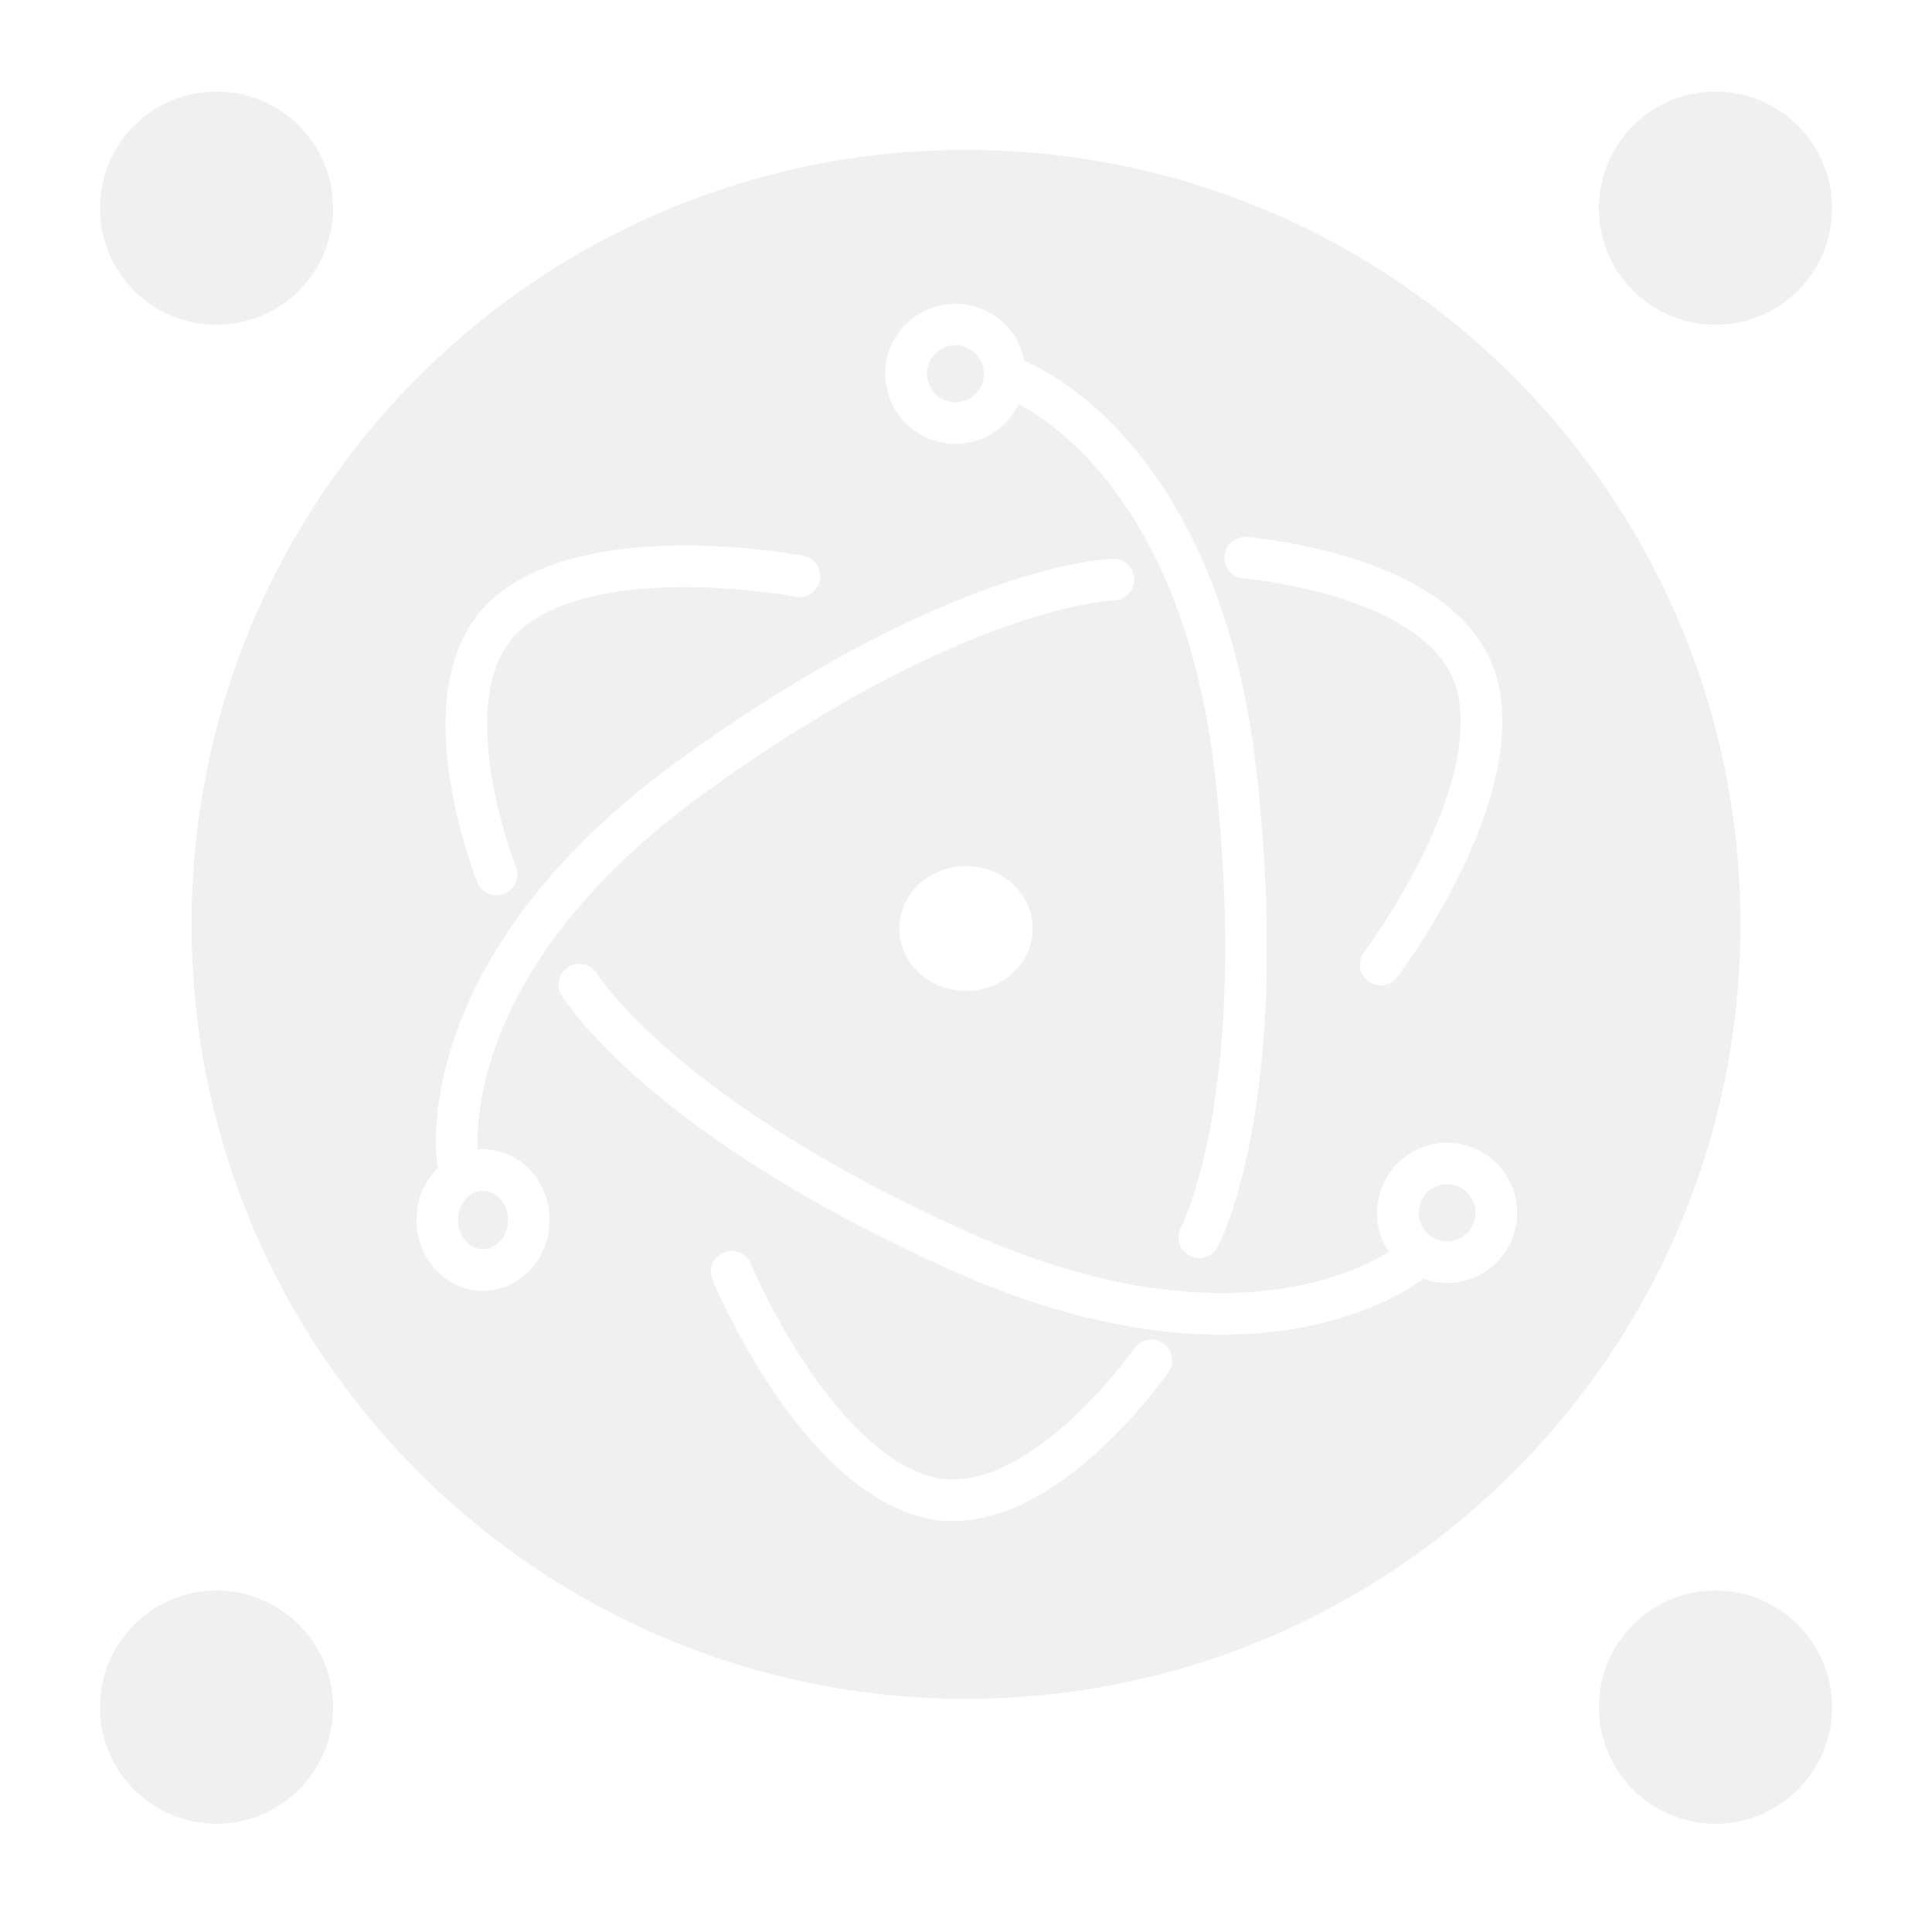
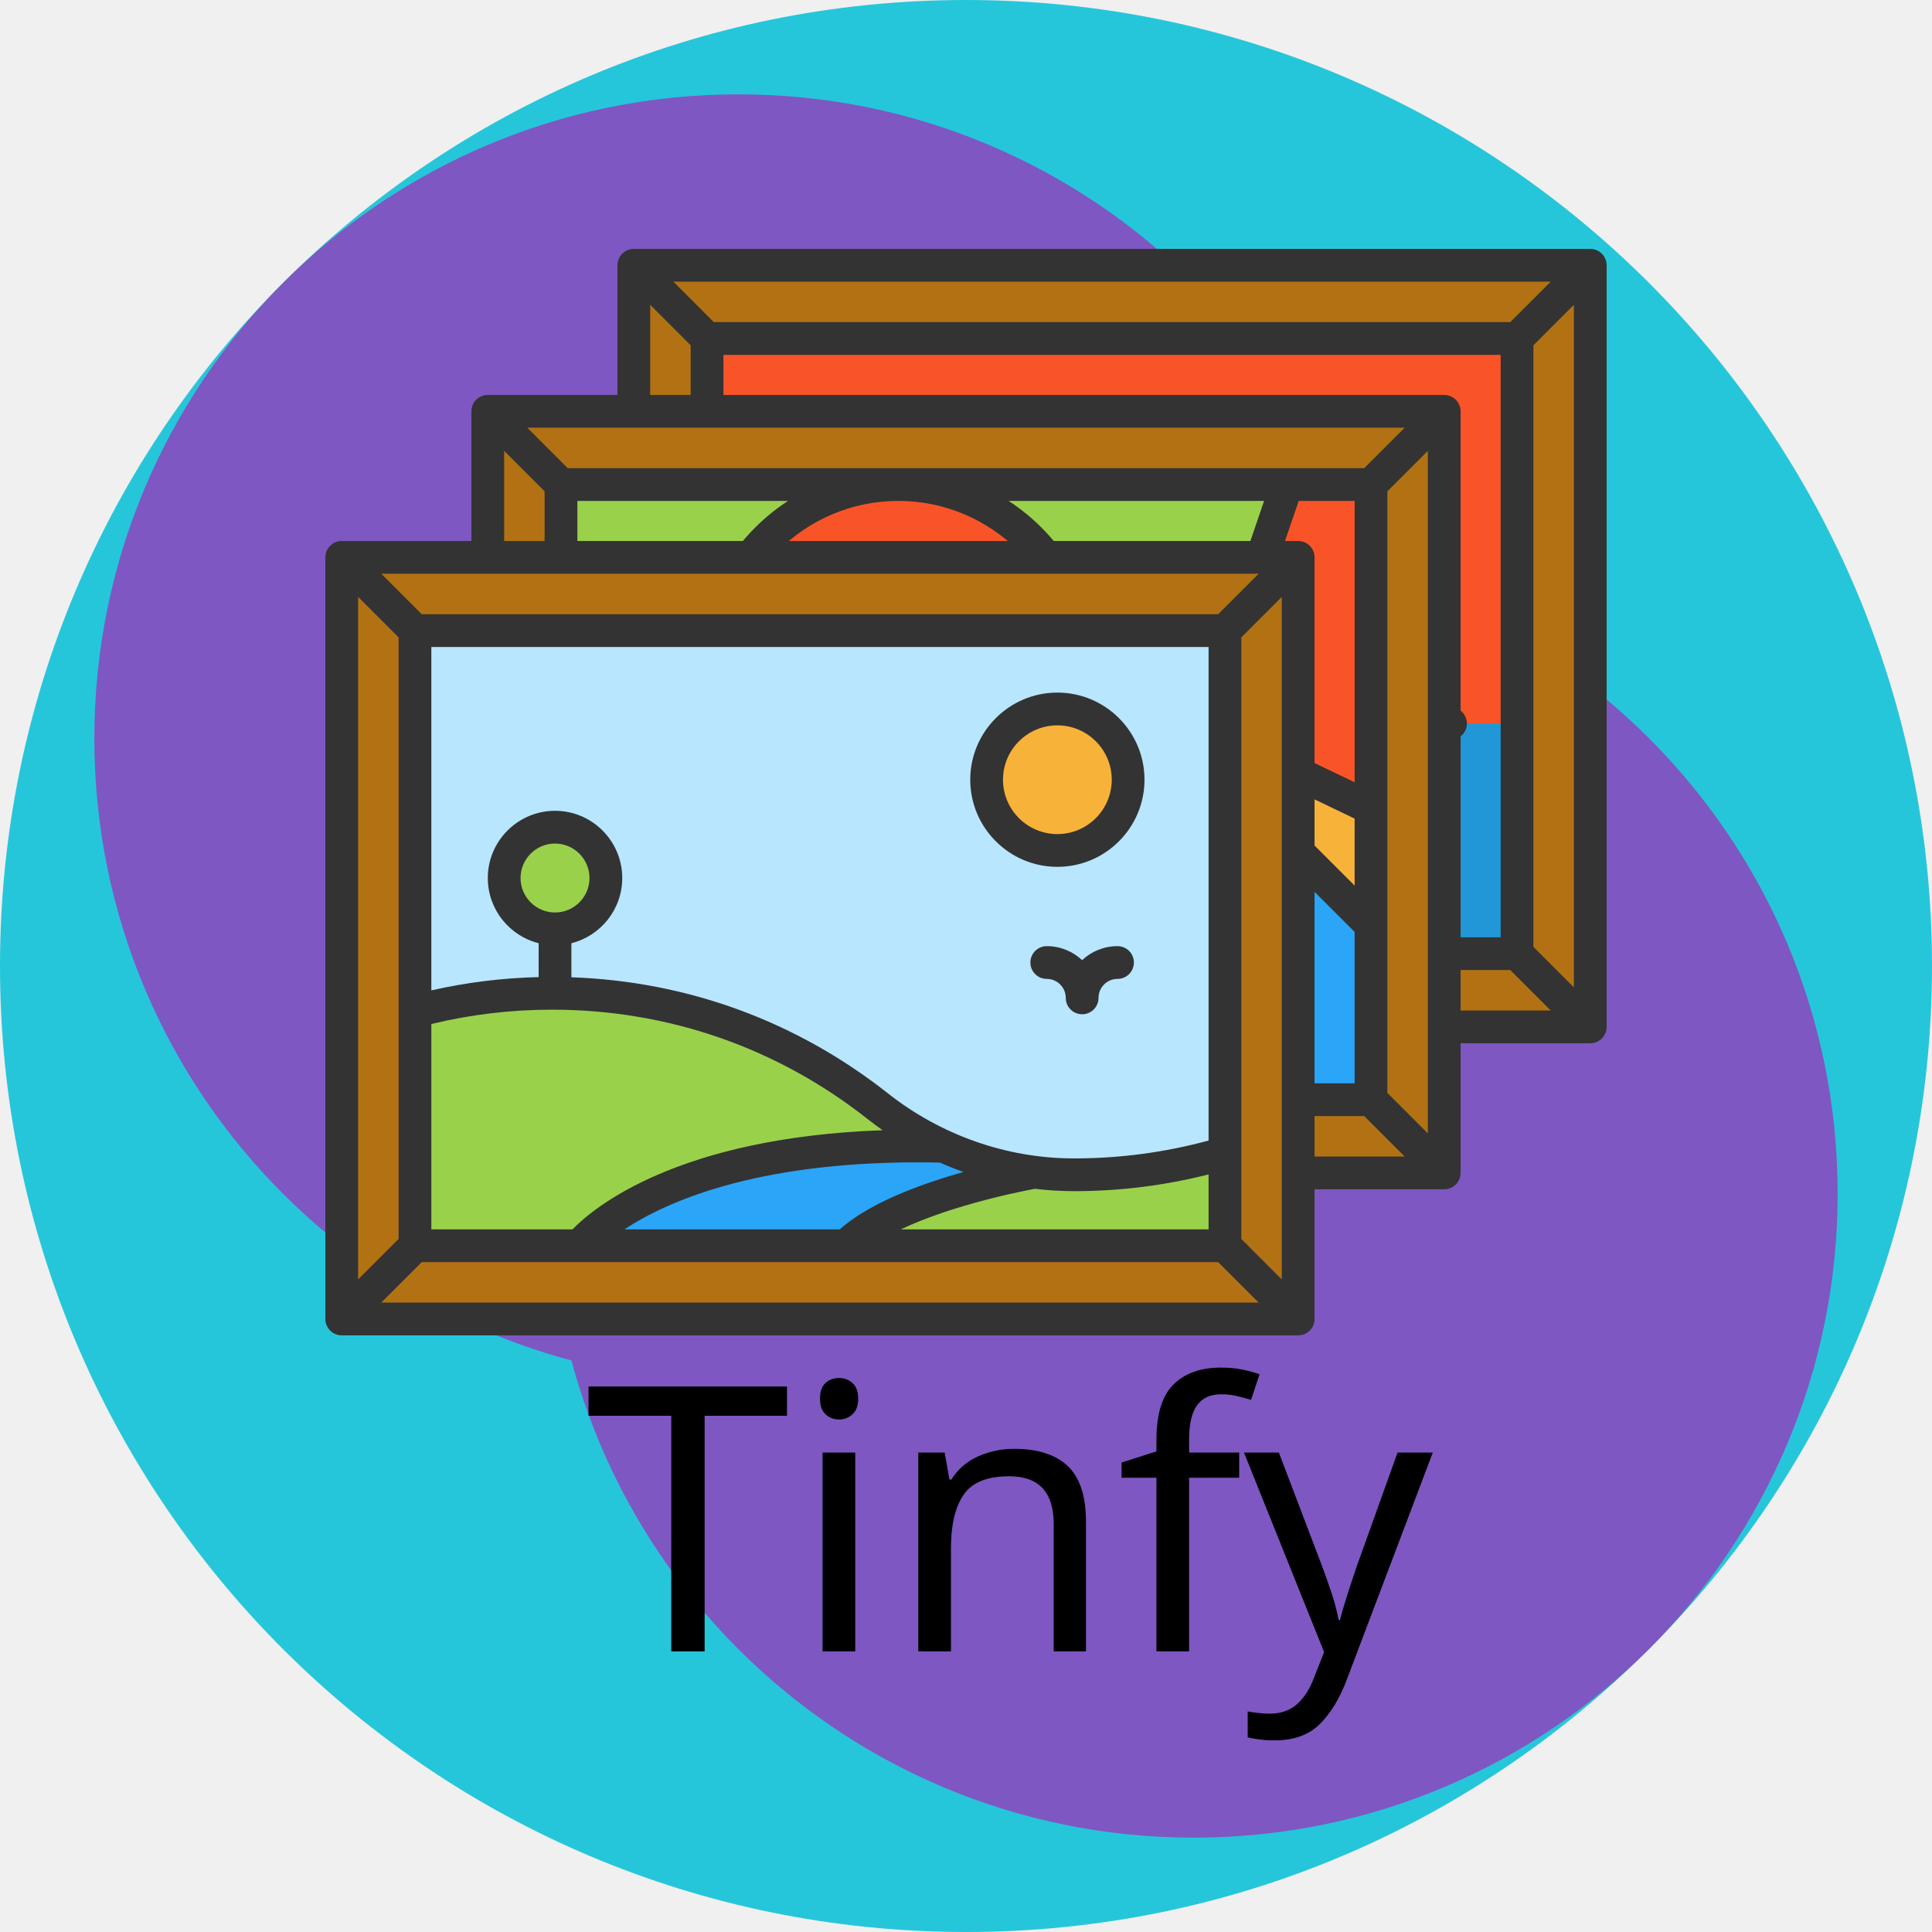
- <svg xmlns="http://www.w3.org/2000/svg" width="232" height="232" viewBox="0 0 232 232" fill="none">
-   <g filter="url(#filter0_b)">
-     <path d="M231.5 1V0.5H231H1H0.5V1V231V231.5H1H231H231.5V231V1ZM40.5 25C40.5 33.008 34.008 39.5 26 39.5C17.992 39.5 11.5 33.008 11.5 25C11.5 16.992 17.992 10.5 26 10.5C34.008 10.5 40.5 16.992 40.5 25ZM220.5 25C220.5 33.008 214.008 39.5 206 39.5C197.992 39.5 191.5 33.008 191.5 25C191.5 16.992 197.992 10.5 206 10.5C214.008 10.5 220.5 16.992 220.5 25ZM40.5 205C40.5 213.008 34.008 219.5 26 219.5C17.992 219.5 11.5 213.008 11.5 205C11.5 196.992 17.992 190.5 26 190.5C34.008 190.5 40.5 196.992 40.5 205ZM220.5 205C220.5 213.008 214.008 219.5 206 219.5C197.992 219.5 191.5 213.008 191.5 205C191.5 196.992 197.992 190.5 206 190.5C214.008 190.5 220.5 196.992 220.5 205ZM209.5 111C209.5 162.639 167.639 204.5 116 204.5C64.361 204.5 22.5 162.639 22.5 111C22.5 59.361 64.361 17.5 116 17.5C167.639 17.5 209.5 59.361 209.5 111Z" fill="white" stroke="white" />
-     <path d="M63.5 146.5C63.5 149.959 60.897 152.5 58 152.5C55.103 152.5 52.5 149.959 52.5 146.5C52.5 143.041 55.103 140.5 58 140.5C60.897 140.5 63.5 143.041 63.5 146.5Z" stroke="white" stroke-width="5" />
-     <path d="M54.986 139.466C54.986 139.466 51.197 116.315 83.187 93.165C115.178 70.014 133.698 69.593 133.698 69.593" stroke="white" stroke-width="5" stroke-linecap="round" />
-     <path d="M178.902 142.686C177.27 139.853 173.652 138.88 170.819 140.512C167.987 142.144 167.014 145.762 168.646 148.595C170.277 151.427 173.896 152.4 176.728 150.768C179.561 149.137 180.534 145.518 178.902 142.686Z" stroke="white" stroke-width="5" />
-     <path d="M169.409 151.555C169.409 151.555 151.24 166.394 115.211 150.232C79.182 134.07 69.572 118.232 69.572 118.232" stroke="white" stroke-width="5" stroke-linecap="round" />
-     <path d="M109.577 41.971C107.966 44.814 108.964 48.426 111.808 50.038C114.651 51.65 118.263 50.651 119.875 47.807C121.487 44.964 120.488 41.352 117.645 39.74C114.801 38.129 111.189 39.127 109.577 41.971Z" stroke="white" stroke-width="5" />
-     <path d="M122.038 45.647C122.038 45.647 144.047 53.767 148.412 93.013C152.778 132.259 144.012 148.579 144.012 148.579" stroke="white" stroke-width="5" stroke-linecap="round" />
-     <path d="M59.633 105C59.633 105 50.437 82.104 61.305 73.362C72.174 64.619 96 69.199 96 69.199" stroke="white" stroke-width="5" stroke-linecap="round" />
-     <path d="M149.532 66.978C149.532 66.978 174.391 68.913 177.477 82.638C180.564 96.363 165.799 115.833 165.799 115.833" stroke="white" stroke-width="5" stroke-linecap="round" />
-     <path d="M138.248 163.363C138.248 163.363 124.023 183.841 110.618 179.573C97.213 175.305 87.866 152.728 87.866 152.728" stroke="white" stroke-width="5" stroke-linecap="round" />
-     <path d="M116 119C120.418 119 124 115.642 124 111.5C124 107.358 120.418 104 116 104C111.582 104 108 107.358 108 111.5C108 115.642 111.582 119 116 119Z" fill="white" />
+ <svg xmlns="http://www.w3.org/2000/svg" width="1024" height="1024" viewBox="0 0 270.933 270.933" version="1.1" id="svg1" xml:space="preserve">
+   <defs id="defs1" />
+   <g id="layer1">
+     <g id="g1" transform="matrix(0.2709334,0,0,0.2709333,-89.18538,120.8614)">
+       <ellipse style="fill:#26c6da;fill-opacity:1;stroke:none;stroke-width:0.977;stroke-opacity:1" id="path43" cx="829.178" cy="53.907" rx="500" ry="500" transform="translate(-2.153051e-6)" />
+       <ellipse style="fill:#7e57c2;fill-opacity:1;stroke:none;stroke-width:0.265;stroke-opacity:1" id="path51" cx="167.39" cy="167.393" rx="90.314" ry="90.312" transform="matrix(3.690945,0,0,3.690945,329.1783,-446.0926)" />
+       <ellipse style="fill:#7e57c2;fill-opacity:1;stroke:none;stroke-width:0.265;stroke-opacity:1" id="path50" cx="103.544" cy="103.541" rx="90.315" ry="90.312" transform="matrix(3.690945,0,0,3.690945,329.1783,-446.0926)" />
+       <g id="g22" clip-path="none" transform="translate(93.45561,-76.38503)" style="display:inline">
+         <g id="g21">
+           <g id="g20" transform="translate(74.95332,-354.9676)">
+             <g id="g12" transform="translate(480.3594,63.66902)">
+               <rect x="8.477" y="58.896" style="fill:#b27214" width="494.383" height="393.533" id="rect1-6" />
+               <rect x="46.373" y="96.804" style="fill:#f95428" width="419.246" height="318.396" id="rect2-1" />
+               <rect x="46.373" y="296.063" style="fill:#2197d8" width="419.246" height="119.137" id="rect3" />
+               <g id="g3">
+                 <polyline style="fill:#f7b239" points="422.517,415.201 333.605,296.068 178.395,296.068 89.483,415.201  " id="polyline3" />
+                 <path style="fill:#f7b239" d="m 345.849,296.068 c 0,-49.621 -40.227,-89.848 -89.848,-89.848 -49.621,0 -89.848,40.227 -89.848,89.848" id="path3-3" />
+               </g>
+               <g id="g5">
+                 <path style="fill:#333333" d="M 503.523,50.424 H 8.477 C 3.795,50.424 0,54.219 0,58.901 V 453.1 c 0,4.681 3.795,8.477 8.477,8.477 h 495.047 c 4.681,0 8.477,-3.795 8.477,-8.477 V 58.901 C 512,54.219 508.205,50.424 503.523,50.424 Z M 462.114,88.323 H 49.887 L 28.942,67.377 H 483.06 Z m -4.966,16.953 V 406.724 H 54.852 V 105.276 Z M 37.899,100.311 V 411.69 L 16.954,432.635 V 79.364 Z m 11.988,323.366 h 412.227 l 20.945,20.945 H 28.941 Z M 474.101,411.69 V 100.311 l 20.945,-20.945 v 353.27 z" id="path4-0" />
+                 <path style="fill:#333333" d="m 80.811,304.545 h 350.377 c 4.681,0 8.477,-3.795 8.477,-8.477 0,-4.682 -3.795,-8.477 -8.477,-8.477 h -77.233 c -4.313,-50.262 -46.595,-89.848 -97.956,-89.848 -51.361,0 -93.643,39.586 -97.956,89.848 H 80.811 c -4.681,0 -8.477,3.795 -8.477,8.477 0,4.682 3.796,8.477 8.477,8.477 z m 175.188,-89.849 c 42.006,0 76.676,31.996 80.93,72.895 H 175.071 c 4.253,-40.899 38.922,-72.895 80.928,-72.895 z" id="path5-9" />
+               </g>
+               <g id="g11-9">
+                 <path style="fill:#ffffff" d="m 363.792,339.499 c 0.52,0.203 1.051,0.373 1.594,0.475 0.543,0.113 1.096,0.17 1.65,0.17 0.554,0 1.108,-0.056 1.661,-0.17 0.543,-0.102 1.074,-0.271 1.582,-0.475 0.509,-0.215 1.006,-0.475 1.469,-0.78 0.463,-0.316 0.893,-0.667 1.277,-1.062 0.396,-0.384 0.746,-0.825 1.062,-1.288 0.305,-0.452 0.565,-0.949 0.78,-1.458 0.203,-0.509 0.373,-1.051 0.475,-1.582 0.113,-0.554 0.17,-1.108 0.17,-1.661 0,-0.553 -0.056,-1.108 -0.17,-1.65 -0.102,-0.543 -0.271,-1.085 -0.475,-1.594 -0.215,-0.509 -0.475,-1.006 -0.78,-1.458 -0.316,-0.463 -0.667,-0.904 -1.062,-1.288 -0.384,-0.396 -0.814,-0.746 -1.277,-1.051 -0.463,-0.305 -0.961,-0.576 -1.469,-0.78 -0.509,-0.215 -1.04,-0.384 -1.582,-0.486 -1.096,-0.226 -2.227,-0.226 -3.312,0 -0.543,0.102 -1.074,0.271 -1.594,0.486 -0.509,0.203 -1.006,0.475 -1.458,0.78 -0.463,0.305 -0.904,0.656 -1.288,1.051 -0.396,0.384 -0.746,0.825 -1.051,1.288 -0.305,0.452 -0.576,0.949 -0.78,1.458 -0.215,0.509 -0.384,1.051 -0.486,1.594 -0.113,0.543 -0.17,1.096 -0.17,1.65 0,2.238 0.904,4.419 2.487,5.99 0.384,0.396 0.825,0.746 1.288,1.062 0.455,0.306 0.952,0.566 1.459,0.779 z" id="path6-2" />
+                 <path style="fill:#ffffff" d="m 335.813,340.145 c 4.681,0 8.477,-3.795 8.477,-8.477 0,-4.682 -3.795,-8.477 -8.477,-8.477 h -85.327 c -4.681,0 -8.477,3.795 -8.477,8.477 0,4.682 3.795,8.477 8.477,8.477 z" id="path7-8" />
+                 <path style="fill:#ffffff" d="m 222.231,340.145 c 4.681,0 8.477,-3.795 8.477,-8.477 0,-4.682 -3.795,-8.477 -8.477,-8.477 h -77.269 c -4.681,0 -8.477,3.795 -8.477,8.477 0,4.682 3.795,8.477 8.477,8.477 z" id="path8" />
+                 <path style="fill:#ffffff" d="M 390.061,357.097 H 318.86 c -4.681,0 -8.477,3.795 -8.477,8.477 0,4.682 3.795,8.477 8.477,8.477 h 71.201 c 4.681,0 8.477,-3.795 8.477,-8.477 0,-4.682 -3.795,-8.477 -8.477,-8.477 z" id="path9" />
+                 <path style="fill:#ffffff" d="m 290.041,357.097 h -89.848 c -4.681,0 -8.477,3.795 -8.477,8.477 0,4.682 3.795,8.477 8.477,8.477 h 89.848 c 4.681,0 8.477,-3.795 8.477,-8.477 0,-4.682 -3.796,-8.477 -8.477,-8.477 z" id="path10" />
+                 <path style="fill:#ffffff" d="M 166.287,357.097 H 121.94 c -4.681,0 -8.477,3.795 -8.477,8.477 0,4.682 3.795,8.477 8.477,8.477 h 44.348 c 4.681,0 8.477,-3.795 8.477,-8.477 0,-4.682 -3.796,-8.477 -8.478,-8.477 z" id="path11" />
+               </g>
+               <g id="g13">
+                 <path style="fill:#333333" d="m 110.344,186.216 h 37.295 c 4.681,0 8.477,-3.795 8.477,-8.477 0,-4.681 -3.795,-8.477 -8.477,-8.477 h -37.295 c -4.681,0 -8.477,3.795 -8.477,8.477 0,4.682 3.796,8.477 8.477,8.477 z" id="path12" />
+                 <path style="fill:#333333" d="m 344.289,172.653 h 37.295 c 4.681,0 8.477,-3.795 8.477,-8.477 0,-1.91 -0.64,-3.668 -1.707,-5.085 h 18.659 c 4.681,0 8.477,-3.795 8.477,-8.477 0,-4.681 -3.795,-8.477 -8.477,-8.477 h -37.296 c -4.681,0 -8.477,3.795 -8.477,8.477 0,1.91 0.64,3.668 1.707,5.085 h -18.658 c -4.681,0 -8.477,3.795 -8.477,8.477 0,4.682 3.796,8.477 8.477,8.477 z" id="path13" />
+               </g>
+             </g>
+             <g id="g11" transform="translate(404.7688,139.2606)">
+               <rect x="8.477" y="58.896" style="fill:#b27214" width="495.049" height="394.199" id="rect1" />
+               <rect x="46.373" y="96.804" style="fill:#f7b239" width="419.245" height="318.395" id="rect2" />
+               <polygon style="fill:#f95428" points="465.626,264.374 379.073,222.816 422.146,96.796 465.626,96.796 " id="polygon2" />
+               <polygon style="fill:#2ba5f7" points="465.626,415.203 321.014,415.203 287.186,381.375 340.838,327.735 404.673,263.9 465.626,324.853 " id="polygon3" />
+               <g id="g4">
+                 <path style="fill:#9ad14b" d="M 422.146,96.796 379.073,222.816 317.34,193.17 c 0,-53.222 -43.152,-96.374 -96.374,-96.374 z" id="path3" />
+                 <path style="fill:#9ad14b" d="m 340.838,327.735 -53.652,53.64 33.828,33.828 H 46.381 v -27.634 l 62.716,-35.229 h 153.948 l -36.348,-62.965 c 17.36,-1.017 33.489,-6.634 47.187,-15.654 z" id="path4" />
+               </g>
+               <path style="fill:#f95428" d="m 317.341,193.17 c 0,33.681 -17.281,63.315 -43.457,80.551 -13.698,9.019 -29.827,14.636 -47.187,15.654 h -0.011 l -40.62,-70.368 -27.476,47.605 c -20.807,-17.665 -33.997,-44.011 -33.997,-73.442 0,-53.222 43.152,-96.374 96.374,-96.374 53.222,0 96.374,43.152 96.374,96.374 z" id="path5" />
+               <polygon style="fill:#2ba5f7" points="109.097,352.34 136.697,304.52 158.589,266.612 186.065,219.007 226.685,289.375 226.697,289.375 263.045,352.34 " id="polygon5" />
+               <g id="g6">
+                 <path style="fill:#9ad14b" d="m 46.381,96.796 h 174.586 c -53.222,0 -96.374,43.152 -96.374,96.374 L 46.382,131.008 Z" id="path6" />
+                 <polygon style="fill:#9ad14b" points="136.697,304.52 46.381,304.52 46.381,221.426 158.589,266.612 " id="polygon6" />
+               </g>
+               <path style="fill:#333333" d="M 503.523,50.424 H 8.477 C 3.794,50.424 0,54.22 0,58.901 v 394.198 c 0,4.681 3.794,8.477 8.477,8.477 h 495.047 c 4.683,0 8.477,-3.795 8.477,-8.477 V 58.901 C 512,54.22 508.205,50.424 503.523,50.424 Z m -282.427,54.852 c 48.407,0.071 87.767,39.471 87.767,87.894 0,44.752 -33.663,82.125 -77.537,87.275 L 193.408,214.77 c -1.514,-2.622 -4.312,-4.238 -7.341,-4.238 -3.029,0 -5.826,1.616 -7.341,4.238 l -22.094,38.268 c -15.079,-16.176 -23.565,-37.486 -23.565,-59.868 0,-48.423 39.36,-87.823 87.766,-87.894 0.002,0 0.263,0 0.263,0 z m 119.132,211.075 -52.519,-42.362 c 20.128,-16.658 33.881,-40.658 37.268,-67.749 l 132.172,63.468 v 34.68 l -46.48,-46.48 c -3.31,-3.31 -8.678,-3.31 -11.987,0 z m 116.92,-65.449 -67.618,-32.47 38.677,-113.156 h 28.94 V 250.902 Z M 374.14,211.043 325.681,187.774 C 323.921,153.247 305.378,123.08 278.07,105.278 H 410.291 Z M 102.914,346.086 54.852,373.085 V 313 h 67.163 z m 13.293,-148.752 c 0.686,17.382 5.649,34.111 14.274,48.822 L 54.853,215.702 v -67.13 z m 15.597,98.713 H 54.852 v -62.068 l 91.512,36.85 z m 54.266,-60.085 62.296,107.899 H 123.774 Z m -68.648,-59.317 -62.57,-49.728 v -21.642 h 109.011 c -24.328,15.862 -41.697,41.539 -46.441,71.37 z M 54.852,392.53 111.31,360.815 h 151.738 c 3.029,0 5.826,-1.616 7.341,-4.238 1.514,-2.622 1.514,-5.855 0,-8.477 l -29.971,-51.912 c 11.752,-2.205 22.791,-6.36 32.784,-12.121 l 54.97,44.34 -46.978,46.974 c -1.59,1.59 -2.483,3.746 -2.483,5.995 0,2.249 0.893,4.404 2.483,5.994 l 19.355,19.355 H 54.852 Z m 269.67,14.194 -25.348,-25.349 105.498,-105.488 52.475,52.476 v 78.361 z M 462.113,88.323 H 221.228 c -0.087,0 -0.174,-0.003 -0.261,-0.003 -0.087,0 -0.174,0.003 -0.261,0.003 H 49.887 L 28.942,67.378 H 483.059 Z M 37.899,100.311 V 411.689 L 16.954,432.635 V 79.366 Z m 11.988,323.366 h 412.225 l 20.945,20.945 H 28.942 Z M 474.101,411.689 V 100.311 l 20.945,-20.945 v 353.268 z" id="path7" />
+             </g>
+             <g id="g14" transform="translate(329.1783,214.8511)">
+               <rect x="8.477" y="58.896" style="fill:#b27214" width="495.049" height="394.199" id="rect1-3" />
+               <rect x="46.373" y="96.804" style="fill:#b8e6ff" width="419.245" height="318.395" id="rect2-3" />
+               <path style="fill:#9ad14b" d="m 46.381,293.839 c 22.593,-6.069 46.362,-9.302 70.876,-9.302 63.701,0 122.288,21.845 168.693,58.46 28.773,22.703 64.296,35.371 100.947,35.472 0.255,0.001 0.511,0.001 0.766,0.001 27.091,0 53.267,-3.956 77.963,-11.314 V 415.2 H 46.381 Z" id="path2" />
+               <path style="fill:#2ba5f7" d="m 269.566,415.2 c 25.742,-25.742 97.404,-38.03 97.404,-38.03 l -0.006,0.002 c -16.309,-2.08 -32.189,-6.646 -47.096,-13.461 l 0.006,-0.001 C 174.122,360.264 131.679,415.2 131.679,415.2 Z" id="path3-8" />
+               <circle style="fill:#9ad14b" cx="118.866" cy="224.87" r="26.317" id="circle3" />
+               <circle style="fill:#f7b239" cx="378.885" cy="173.987" r="36.619" id="circle4" />
+               <g id="g6-4">
+                 <path style="fill:#333333" d="M 503.523,50.424 H 8.477 C 3.795,50.424 0,54.22 0,58.901 v 394.198 c 0,4.681 3.795,8.477 8.477,8.477 h 495.047 c 4.683,0 8.477,-3.795 8.477,-8.477 V 58.901 C 512,54.22 508.205,50.424 503.523,50.424 Z M 457.148,360.75 c -22.546,6.13 -45.888,9.245 -69.485,9.245 l -0.743,-10e-4 C 352.575,369.899 318.581,357.949 291.2,336.344 243.862,298.994 187.401,278.332 127.346,276.25 v -17.633 c 15.101,-3.795 26.317,-17.482 26.317,-33.745 0,-19.186 -15.608,-34.794 -34.794,-34.794 -19.186,0 -34.794,15.608 -34.794,34.794 0,16.263 11.216,29.95 26.317,33.745 v 17.537 c -18.771,0.452 -37.382,2.753 -55.541,6.868 V 105.276 H 457.146 V 360.75 Z M 118.87,242.713 c -9.837,0 -17.841,-8.003 -17.841,-17.841 0,-9.837 8.003,-17.841 17.841,-17.841 9.838,0 17.841,8.003 17.841,17.841 0,9.837 -8.003,17.841 -17.841,17.841 z m -64.018,57.721 c 20.316,-4.92 41.275,-7.419 62.405,-7.419 59.965,0 116.482,19.585 163.442,56.638 2.529,1.996 5.114,3.909 7.741,5.755 -106.191,3.796 -149.514,39.992 -160.531,51.317 H 54.852 Z m 251.938,71.597 c 3.677,0 7.447,0.046 11.272,0.125 4.013,1.778 8.089,3.401 12.218,4.867 -1.57,0.443 -3.161,0.903 -4.776,1.383 -27.31,8.127 -47.212,17.645 -59.273,28.315 h -111.44 c 21.692,-14.297 67.449,-34.69 151.999,-34.69 z m 23.374,22.678 c 17.49,-5.216 32.922,-8.208 37.113,-8.981 6.499,0.783 13.043,1.199 19.601,1.217 l 0.784,0.001 c 23.553,0 46.873,-2.917 69.485,-8.667 v 28.443 H 297.865 c 8.952,-4.237 19.779,-8.278 32.299,-12.013 z M 462.113,88.323 H 49.887 L 28.942,67.378 H 483.059 Z M 37.899,100.311 V 411.69 L 16.954,432.635 V 79.366 Z m 11.988,323.366 h 412.226 l 20.945,20.945 H 28.94 Z M 474.101,411.689 V 100.311 l 20.945,-20.945 v 353.268 z" id="path4-4" />
+                 <path style="fill:#333333" d="m 378.885,219.083 c 24.866,0 45.096,-20.23 45.096,-45.096 0,-24.866 -20.23,-45.096 -45.096,-45.096 -24.866,0 -45.096,20.23 -45.096,45.096 0,24.866 20.23,45.096 45.096,45.096 z m 0,-73.238 c 15.518,0 28.143,12.625 28.143,28.143 0,15.518 -12.625,28.143 -28.143,28.143 -15.518,0 -28.143,-12.625 -28.143,-28.143 0,-15.519 12.625,-28.143 28.143,-28.143 z" id="path5-4" />
+                 <path style="fill:#333333" d="m 410.013,260.128 c -7.074,0 -13.516,2.757 -18.31,7.252 -4.793,-4.495 -11.236,-7.252 -18.31,-7.252 -4.683,0 -8.477,3.795 -8.477,8.477 0,4.681 3.794,8.477 8.477,8.477 5.422,0 9.833,4.411 9.833,9.833 0,4.681 3.794,8.477 8.477,8.477 4.683,0 8.477,-3.795 8.477,-8.477 0,-5.422 4.411,-9.833 9.833,-9.833 4.682,0 8.477,-3.795 8.477,-8.477 0,-4.682 -3.794,-8.477 -8.477,-8.477 z" id="path6-8" />
+               </g>
+             </g>
+           </g>
+         </g>
+       </g>
+       <text xml:space="preserve" style="fill:#000000" x="631.881" y="408.638" id="text20">
+         <tspan id="tspan20" x="631.881" y="408.638" style="font-style:normal;font-variant:normal;font-weight:normal;font-stretch:normal;font-size:192px;font-family:Forte;-inkscape-font-specification:'Forte, Normal';font-variant-ligatures:normal;font-variant-caps:normal;font-variant-numeric:normal;font-variant-east-asian:normal">Tinfy</tspan>
+       </text>
+     </g>
  </g>
-   <defs>
-     <filter id="filter0_b" x="-4" y="-4" width="240" height="240" filterUnits="userSpaceOnUse" color-interpolation-filters="sRGB">
-       <feFlood flood-opacity="0" result="BackgroundImageFix" />
-       <feGaussianBlur in="BackgroundImage" stdDeviation="2" />
-       <feComposite in2="SourceAlpha" operator="in" result="effect1_backgroundBlur" />
-       <feBlend mode="normal" in="SourceGraphic" in2="effect1_backgroundBlur" result="shape" />
-     </filter>
-   </defs>
</svg>
